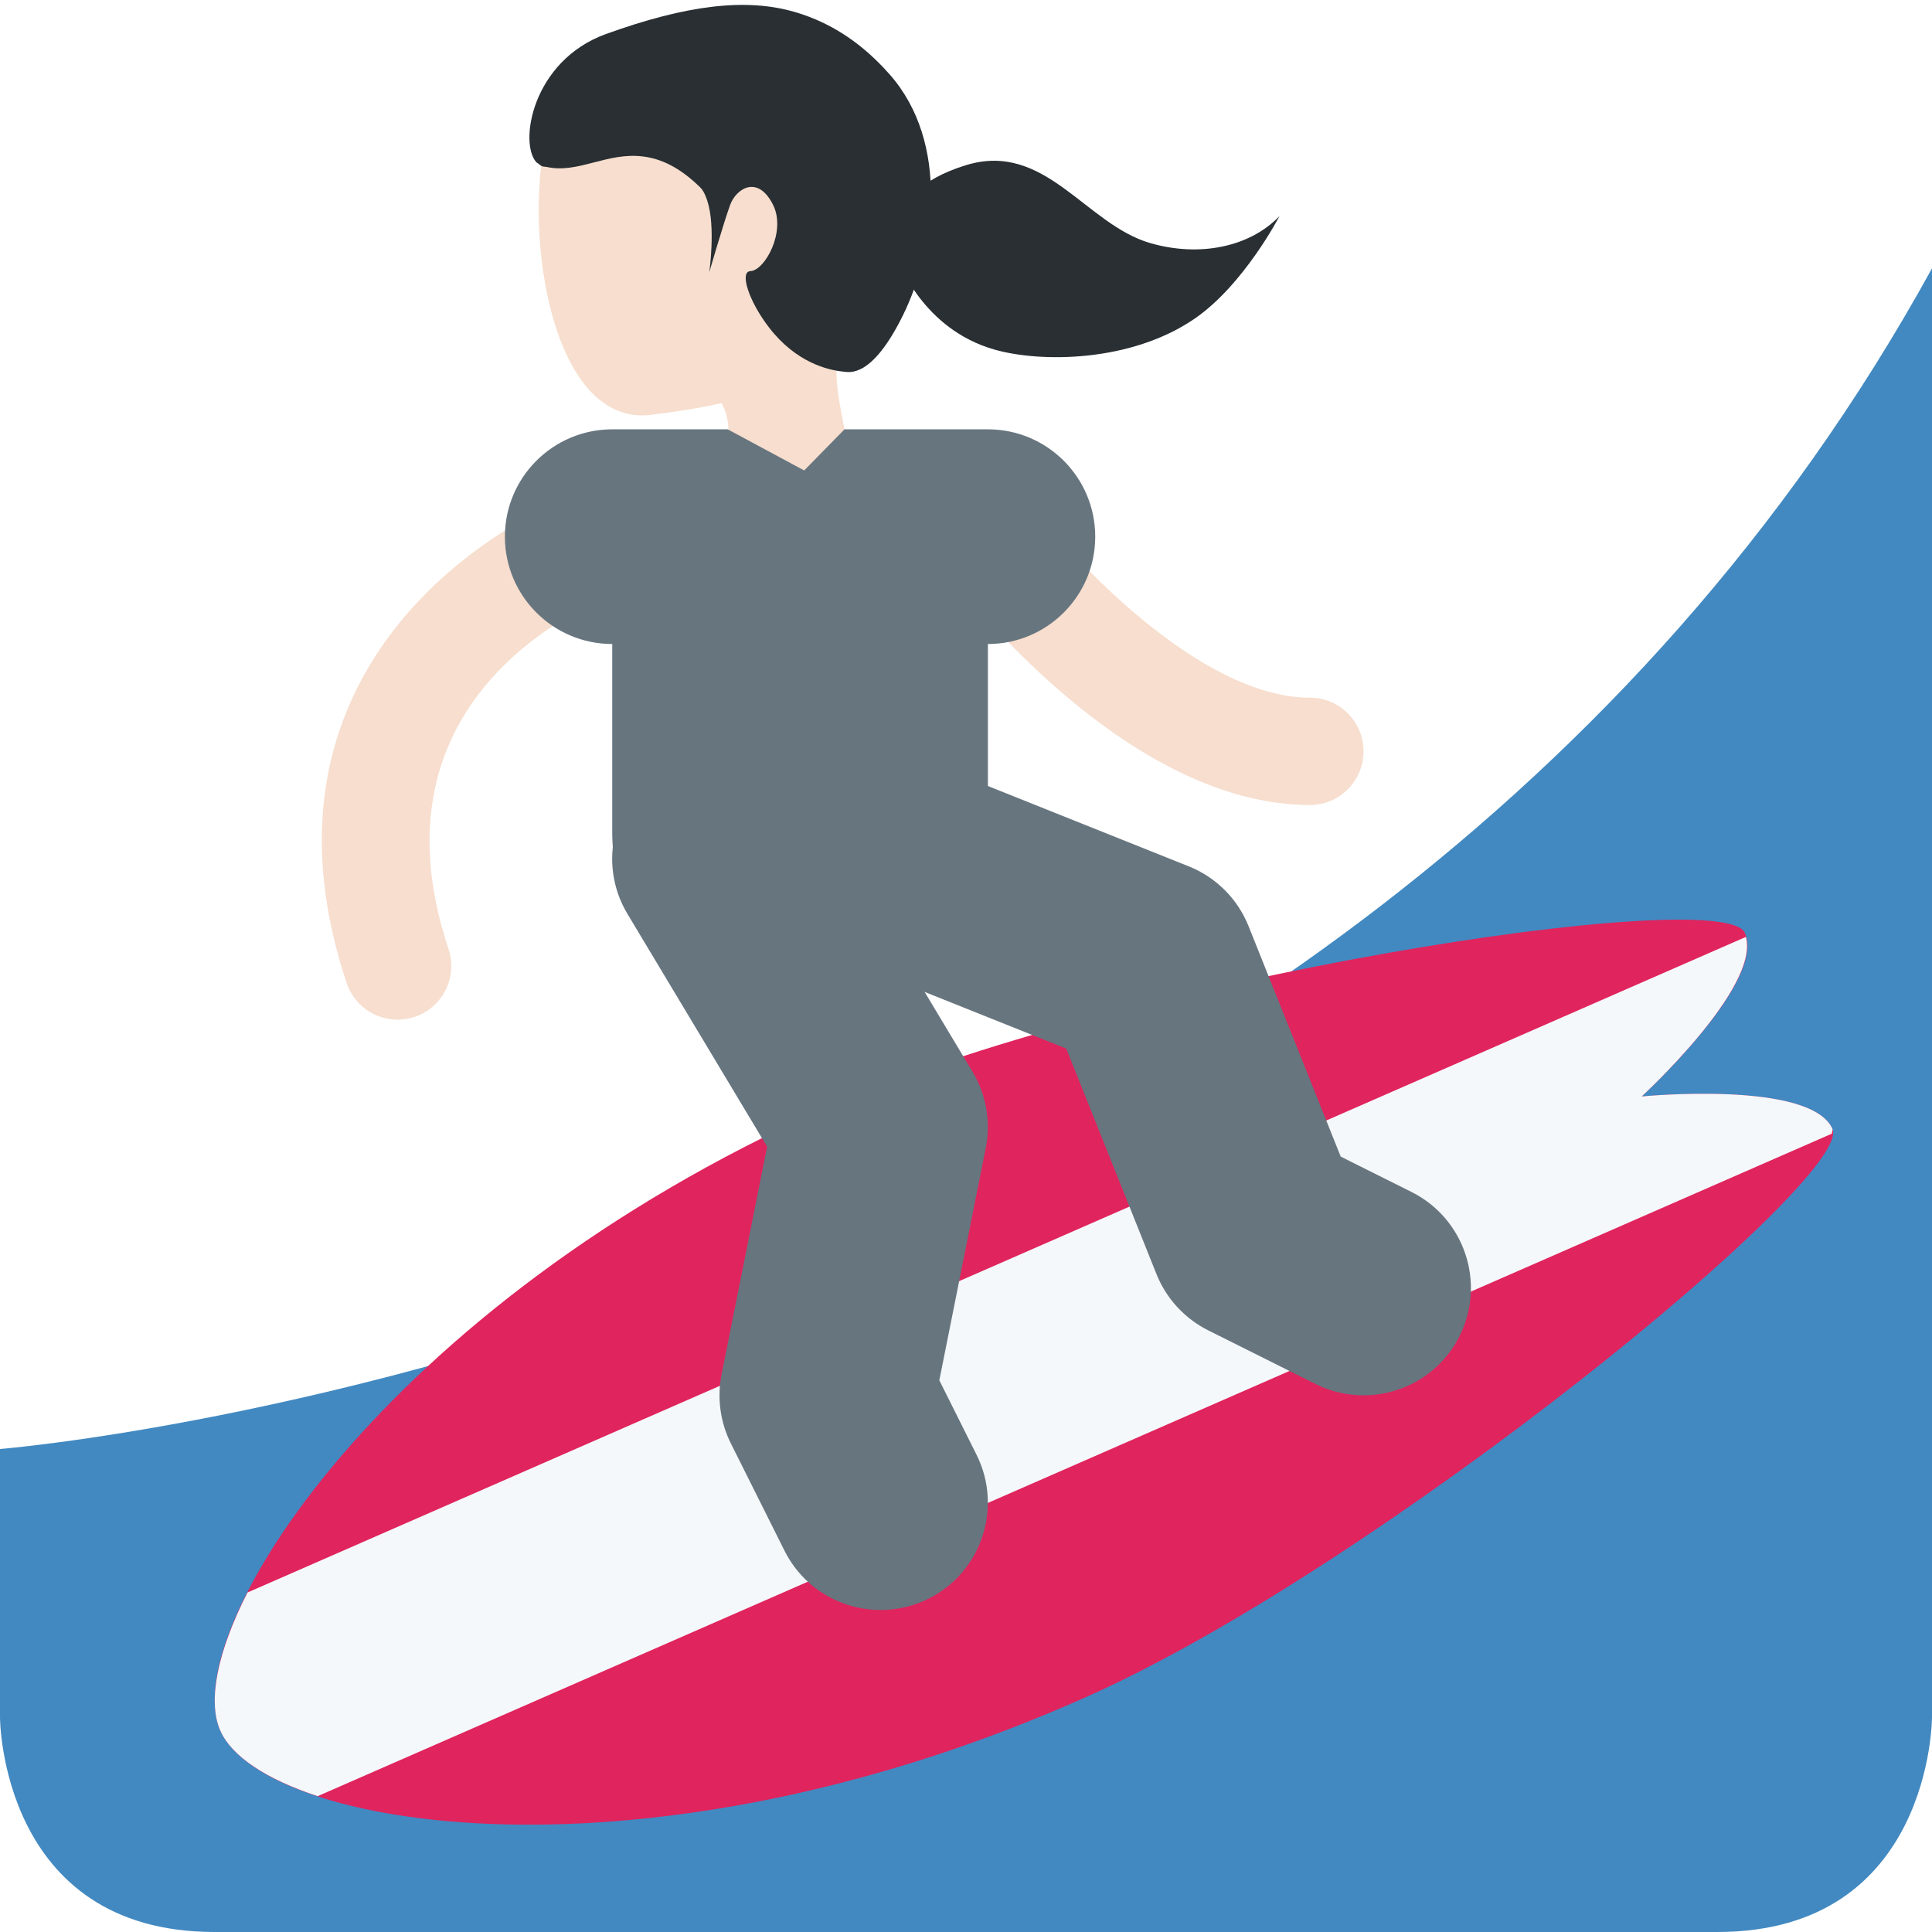
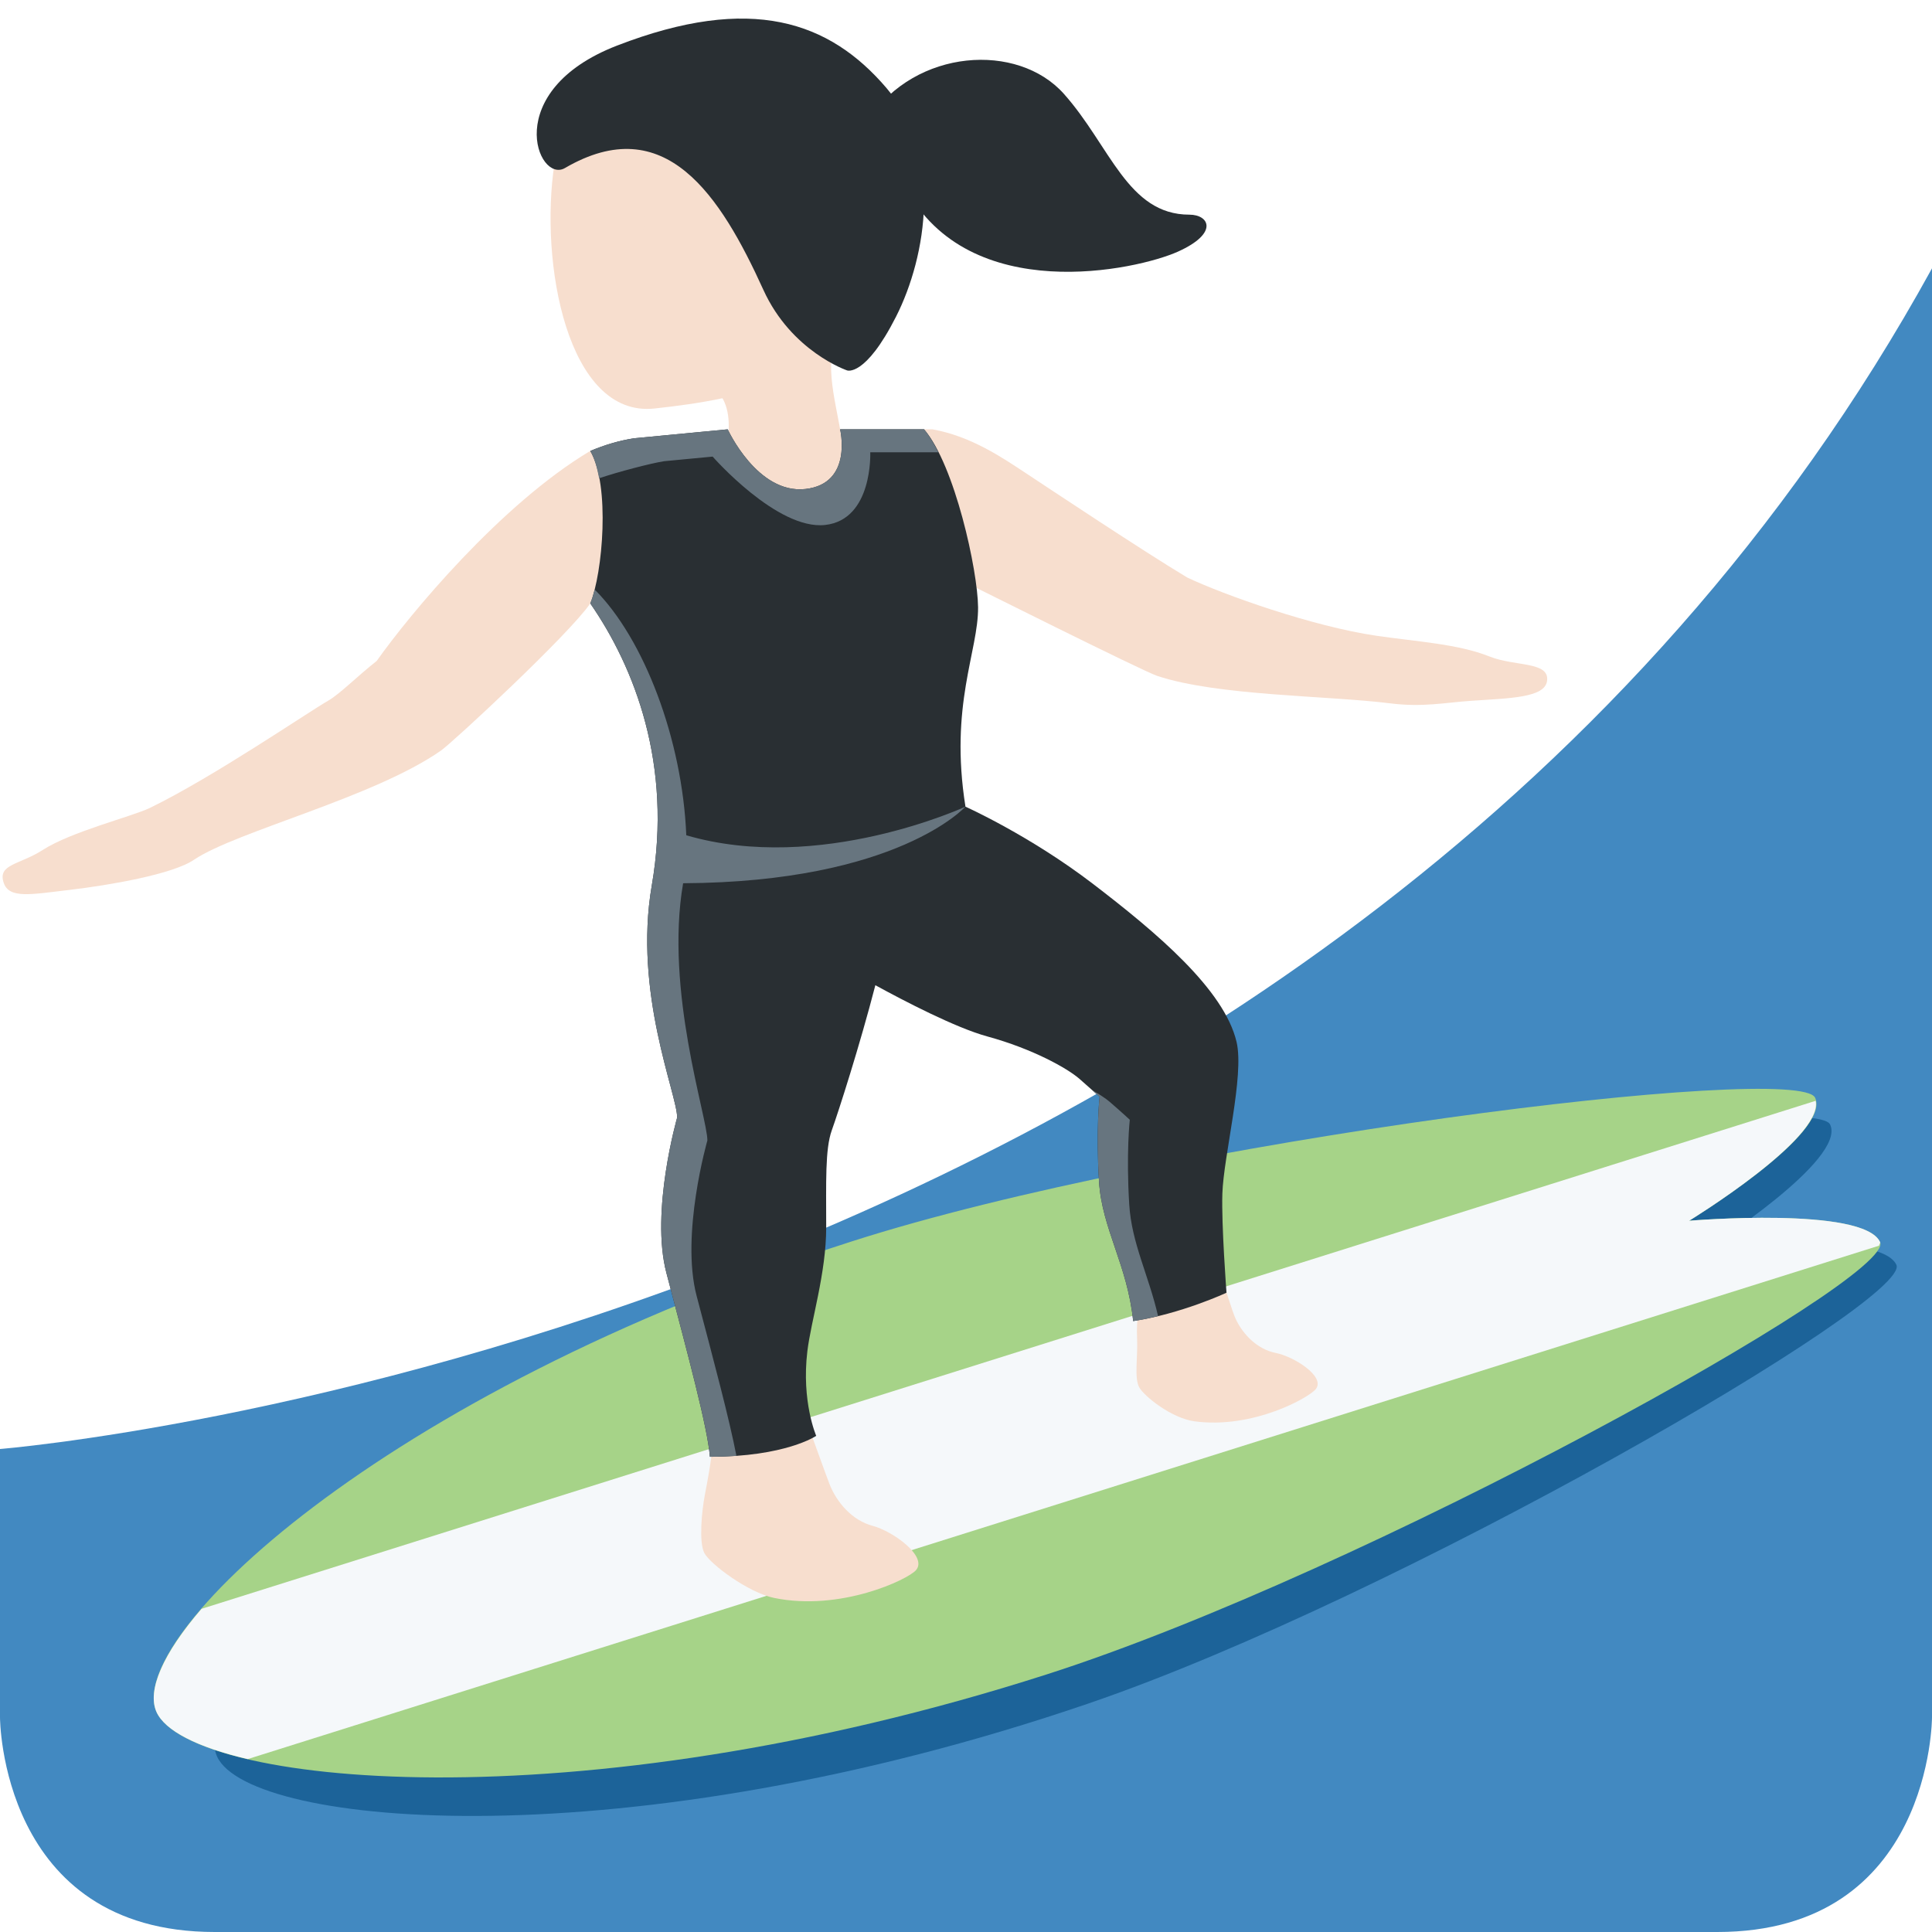
<svg xmlns="http://www.w3.org/2000/svg" viewBox="0 0 36 36">
  <path fill="#4289C1" d="M36 5v27s0 4-4 4H4c-4 0-4-4-4-4v-5s25-2 36-22z" />
-   <path fill="#E0245E" d="M30.59 20.432s2.33-2.136 1.924-3.049c-.408-.914-11.676.831-17.154 3.276-8.22 3.669-12.068 9.767-11.253 11.593.815 1.826 7.925 3.033 16.143-.635 5.48-2.445 14.301-9.669 13.895-10.582-.409-.913-3.555-.603-3.555-.603z" />
-   <path fill="#F5F8FA" d="M34.145 21.035c-.408-.913-3.555-.604-3.555-.604s2.204-2.024 1.942-2.973L4.612 29.674c-.569 1.116-.747 2.037-.505 2.578.211.473.849.9 1.812 1.217l28.215-12.345c0-.027.02-.068.011-.089z" />
-   <path fill="#F7DECE" d="M24.408 15c-3.401 0-6.462-3.95-6.8-4.4-.332-.441-.242-1.067.199-1.399.441-.331 1.066-.244 1.4.198.754 1.002 3.158 3.601 5.2 3.601.553 0 1 .448 1 1s-.446 1-.999 1zm-17 4c-.419 0-.809-.265-.949-.684-1.195-3.584.152-5.934 1.492-7.273 1.401-1.401 3.07-1.968 3.141-1.992.525-.176 1.091.109 1.265.632.174.523-.107 1.088-.629 1.264-.516.176-4.996 1.861-3.371 6.736.175.524-.108 1.091-.632 1.265-.105.035-.212.052-.317.052z" />
-   <path fill="#67757F" d="M25.406 26c-.3 0-.605-.067-.893-.211l-2-1c-.439-.22-.78-.592-.963-1.046l-1.682-4.204-4.204-1.682c-1.025-.41-1.524-1.574-1.114-2.6.41-1.026 1.576-1.525 2.6-1.114l5.001 2c.508.203.91.606 1.114 1.114l1.717 4.294 1.32.66c.988.494 1.389 1.695.895 2.684-.35.701-1.056 1.105-1.791 1.105z" />
-   <path fill="#67757F" d="M16.409 30c-.733.001-1.44-.404-1.791-1.105l-1-2c-.199-.397-.259-.851-.172-1.287l.848-4.241-2.602-4.337c-.568-.947-.261-2.175.686-2.744.946-.569 2.175-.261 2.744.686l3 4.999c.256.427.344.934.246 1.422l-.865 4.327.693 1.386c.494.988.093 2.189-.895 2.684-.286.143-.591.21-.892.21z" />
-   <path fill="#F7DECE" d="M14.656.74c-1.684-.634-4.281.255-4.555 2.215-.272 1.947.326 4.985 2.029 4.775 1.786-.22 3.615-.636 4.312-2.489.697-1.851-.102-3.867-1.786-4.501z" />
-   <path fill="#F7DECE" d="M16.002 5.776c2.442-2.869-3.441-2.589-3.441-2.589-1.113.04-.347 1.895-.871 2.908-.359.701 1.153 1.073 1.153 1.073s.694-.01.732.832v.008c.008.214-.014.469-.114.81-.498 1.686 1.766 2.72 2.264 1.03.197-.669.12-1.257.021-1.799L15.736 8c-.151-.807-.338-1.514.266-2.224z" />
-   <path fill="#67757F" d="M18.408 8h-2.672l-.751.766L13.56 8h-2.152c-1.104 0-2 .896-2 2s.896 2 2 2v3.5c0 1.933 1.567 3.5 3.5 3.5s3.5-1.567 3.5-3.5V12c1.104 0 2-.896 2-2s-.895-2-2-2z" />
-   <path fill="#292F33" d="M16.578 1.387C16.087.83 15.513.43 14.816.225c-.914-.268-2.022-.133-3.525.409-1.381.499-1.63 2.049-1.29 2.396.039.019.065.057.108.07.027.008.052.005.079.011.588.13 1.129-.284 1.804-.194.315.042.657.186 1.052.571.061.059.101.149.134.248.162.489.038 1.336.038 1.336s.272-.934.39-1.256c.11-.3.513-.569.799.001.248.495-.151 1.222-.422 1.235-.209.01-.029.565.352 1.057.5.645 1.086.786 1.374.815.112.011.534.139 1.122-1.061.588-1.2.874-3.197-.253-4.476z" />
-   <path fill="#292F33" d="M21.434 4.53c-1.209-.351-1.959-1.902-3.429-1.454-1.783.543-1.261 1.789-1.261 1.789s.443 1.264 1.783 1.648c.858.246 2.544.243 3.736-.577.917-.631 1.578-1.909 1.578-1.909-.557.58-1.494.767-2.407.503z" />
+   <path fill="#1C6399" d="M31.844 23.243s2.565-1.635 2.258-2.288c-.309-.654-11.778.99-17.528 2.954-8.627 2.947-13.144 7.522-12.526 8.828.617 1.306 7.602 1.953 16.228-.993 5.752-1.964 15.368-7.524 15.06-8.177-.309-.653-3.492-.324-3.492-.324z" />
+   <path fill="#A6D388" d="M31.474 22.747s2.65-1.619 2.349-2.291c-.303-.673-12.042.782-17.949 2.675C7.01 25.972 2.311 30.555 2.916 31.9c.605 1.345 7.723 2.141 16.585-.699 5.91-1.893 15.833-7.383 15.532-8.055-.303-.673-3.559-.399-3.559-.399z" />
+   <path fill="#F5F8FA" d="M31.474 22.747s2.507-1.534 2.358-2.235L3.756 29.978c-.722.837-1.019 1.523-.84 1.922.156.348.755.657 1.7.878l30.395-9.566c.003-.02.029-.051.022-.066-.303-.673-3.559-.399-3.559-.399z" />
+   <path fill="#F7DECE" d="M27.755 12.233c-.589-.235-1.348-.276-2.104-.386-1.198-.175-2.852-.765-3.529-1.086-.825-.495-2.577-1.661-3.012-1.948S18.093 8.128 17.375 8h-.156c.385.542.609 1.159.748 2.841 0 0 3.319 1.661 3.595 1.753 1.125.375 3.182.366 4.344.512.602.076 1.021-.014 1.499-.047.722-.049 1.38-.055 1.422-.371.05-.367-.595-.265-1.072-.455zM14.698.997c-1.593-.627-4.077.182-4.365 2.043-.287 1.848.239 4.747 1.863 4.572 1.702-.184 3.448-.554 4.138-2.307.69-1.752-.043-3.681-1.636-4.308z" />
+   <path fill="#F7DECE" d="M15.882 5.757c2.318-2.723-3.266-2.458-3.266-2.458-1.057.038-.329 1.799-.827 2.761-.341.665 1.095 1.018 1.095 1.018s.659-.01.694.79v.007c.008.204-.013.445-.108.769-.473 1.601 1.677 2.582 2.149.978.187-.635.114-1.193.02-1.708l-.009-.046c-.144-.766-.322-1.438.252-2.111zm-4.883 2.645c-1.666.993-3.368 3.049-3.98 3.914-.36.283-.686.614-.897.736-.389.223-2.154 1.432-3.334 2.005-.354.166-1.458.438-1.992.781-.432.278-.845.262-.727.612.102.302.508.216 1.227.132.719-.084 1.929-.289 2.325-.566.8-.531 3.347-1.156 4.597-2.031.221-.155 2.385-2.163 2.781-2.741.543-1.515.282-2.556 0-2.842z" />
+   <path fill="#292F33" d="M16.518 1.64C15.457.398 13.998-.117 11.499.849c-2.183.844-1.481 2.579-.972 2.282 1.869-1.09 2.899.514 3.697 2.269.523 1.151 1.56 1.502 1.56 1.502s.337.132.912-1.001.876-3.028-.178-4.261z" />
+   <path fill="#F7DECE" d="M16.261 28.432c-.378-.1-.67-.432-.807-.785-.059-.152-.365-1.001-.365-1.001H13.27c.043.214-.037.696-.134 1.197-.062.322-.114.892-.013 1.093.101.201.817.74 1.301.839 1.237.255 2.491-.342 2.644-.517.222-.255-.428-.726-.807-.826zm7.51-3.222c-.334-.065-.607-.336-.746-.634-.06-.129-.22-.651-.22-.651l-1.609.22c.05.183-.027.417-.008.793.017.335-.058.748.042.917.099.169.601.571 1.027.629 1.088.148 2.141-.443 2.264-.604.176-.235-.416-.605-.75-.67z" />
+   <path fill="#292F33" d="M16.188 2.219c.875-1.312 2.774-1.438 3.637-.469S21.01 4 22.163 4c.368 0 .552.344-.212.688S18.062 5.719 16.875 3.5c-.531-.656-.687-1.281-.687-1.281zm6.589 20.022c.023-.706.412-2.193.265-2.824-.229-.981-1.5-2.047-2.677-2.948-1.177-.901-2.375-1.438-2.375-1.438-.302-1.896.242-2.896.235-3.716-.006-.684-.433-2.648-1.006-3.315h-1.565s.246 1.013-.647 1.112C14.112 9.211 13.56 8 13.56 8l-1.748.167c-.278.043-.549.125-.813.236.376.639.23 2.285 0 2.841.823 1.188 1.536 3.003 1.146 5.256-.346 2.002.473 3.889.473 4.324 0 0-.503 1.749-.2 2.898.403 1.529.768 2.884.81 3.423 1.412 0 1.981-.39 1.981-.39s-.278-.638-.165-1.577c.069-.572.351-1.455.351-2.304 0-.849-.022-1.461.104-1.812s.52-1.576.812-2.704c.534.292 1.493.792 2.084.954.849.232 1.494.595 1.718.79s.376.335.376.335-.07.625-.01 1.583c.055.877.53 1.551.636 2.596.893-.133 1.739-.528 1.739-.528s-.096-1.267-.077-1.847z" />
+   <path fill="#67757F" d="M12.375 8.594l.904-.086s1.202 1.373 2.096 1.274c.894-.099.841-1.354.841-1.354h1.269c-.085-.168-.173-.319-.266-.428h-1.565s.246 1.013-.647 1.112C14.112 9.211 13.56 8 13.56 8l-1.748.167c-.278.043-.549.125-.813.236.077.131.128.311.165.509.346-.118.973-.282 1.211-.318zm8.667 13.854c-.06-.958.01-1.583.01-1.583s-.151-.141-.376-.335c-.068-.059-.186-.136-.326-.218l.139.126s-.07.625-.01 1.583c.055.877.53 1.551.636 2.596.158-.024.313-.057.464-.093-.175-.763-.492-1.357-.537-2.076zm-8.061 1.701c-.303-1.149.2-2.898.2-2.898 0-.435-.798-2.791-.452-4.793 4-.021 5.26-1.427 5.26-1.427s-2.719 1.26-5.201.533c-.074-1.788-.788-3.661-1.707-4.579-.025.1-.053.188-.082.258.823 1.188 1.536 3.003 1.146 5.256-.346 2.002.473 3.889.473 4.324 0 0-.503 1.749-.2 2.898.403 1.529.768 2.884.81 3.423.178 0 .342-.006.494-.017-.129-.672-.421-1.766-.741-2.978z" />
</svg>
